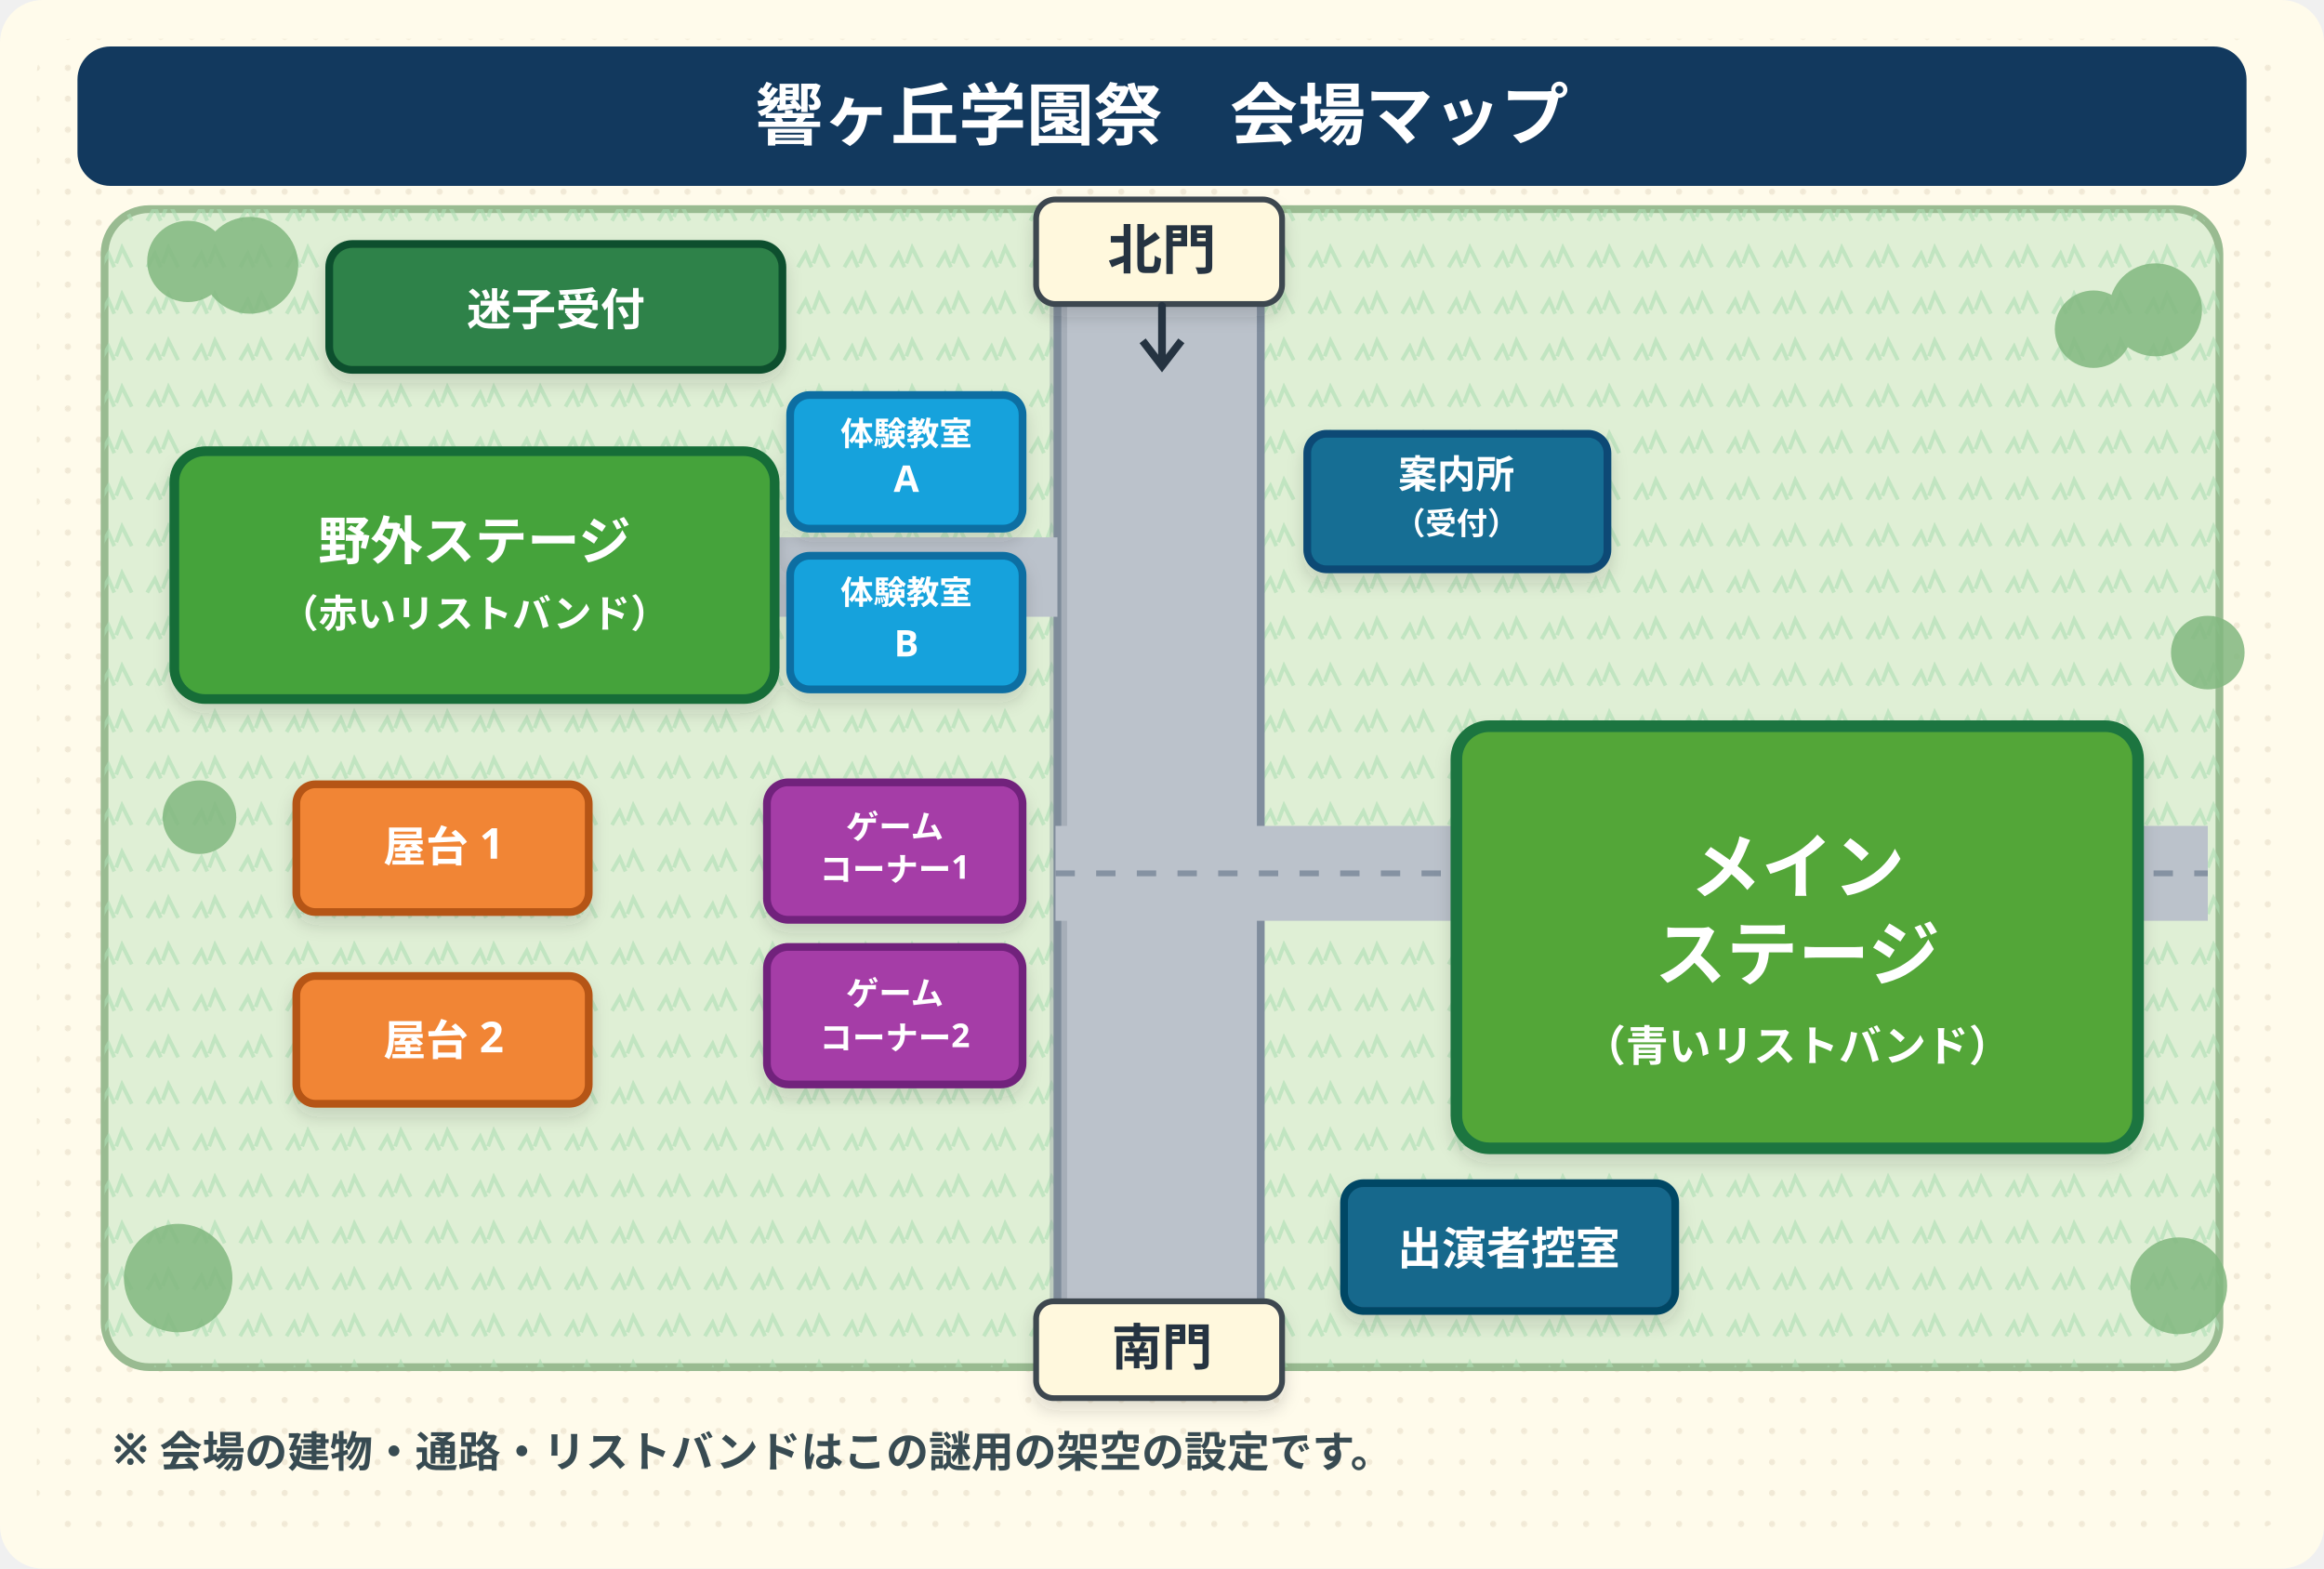
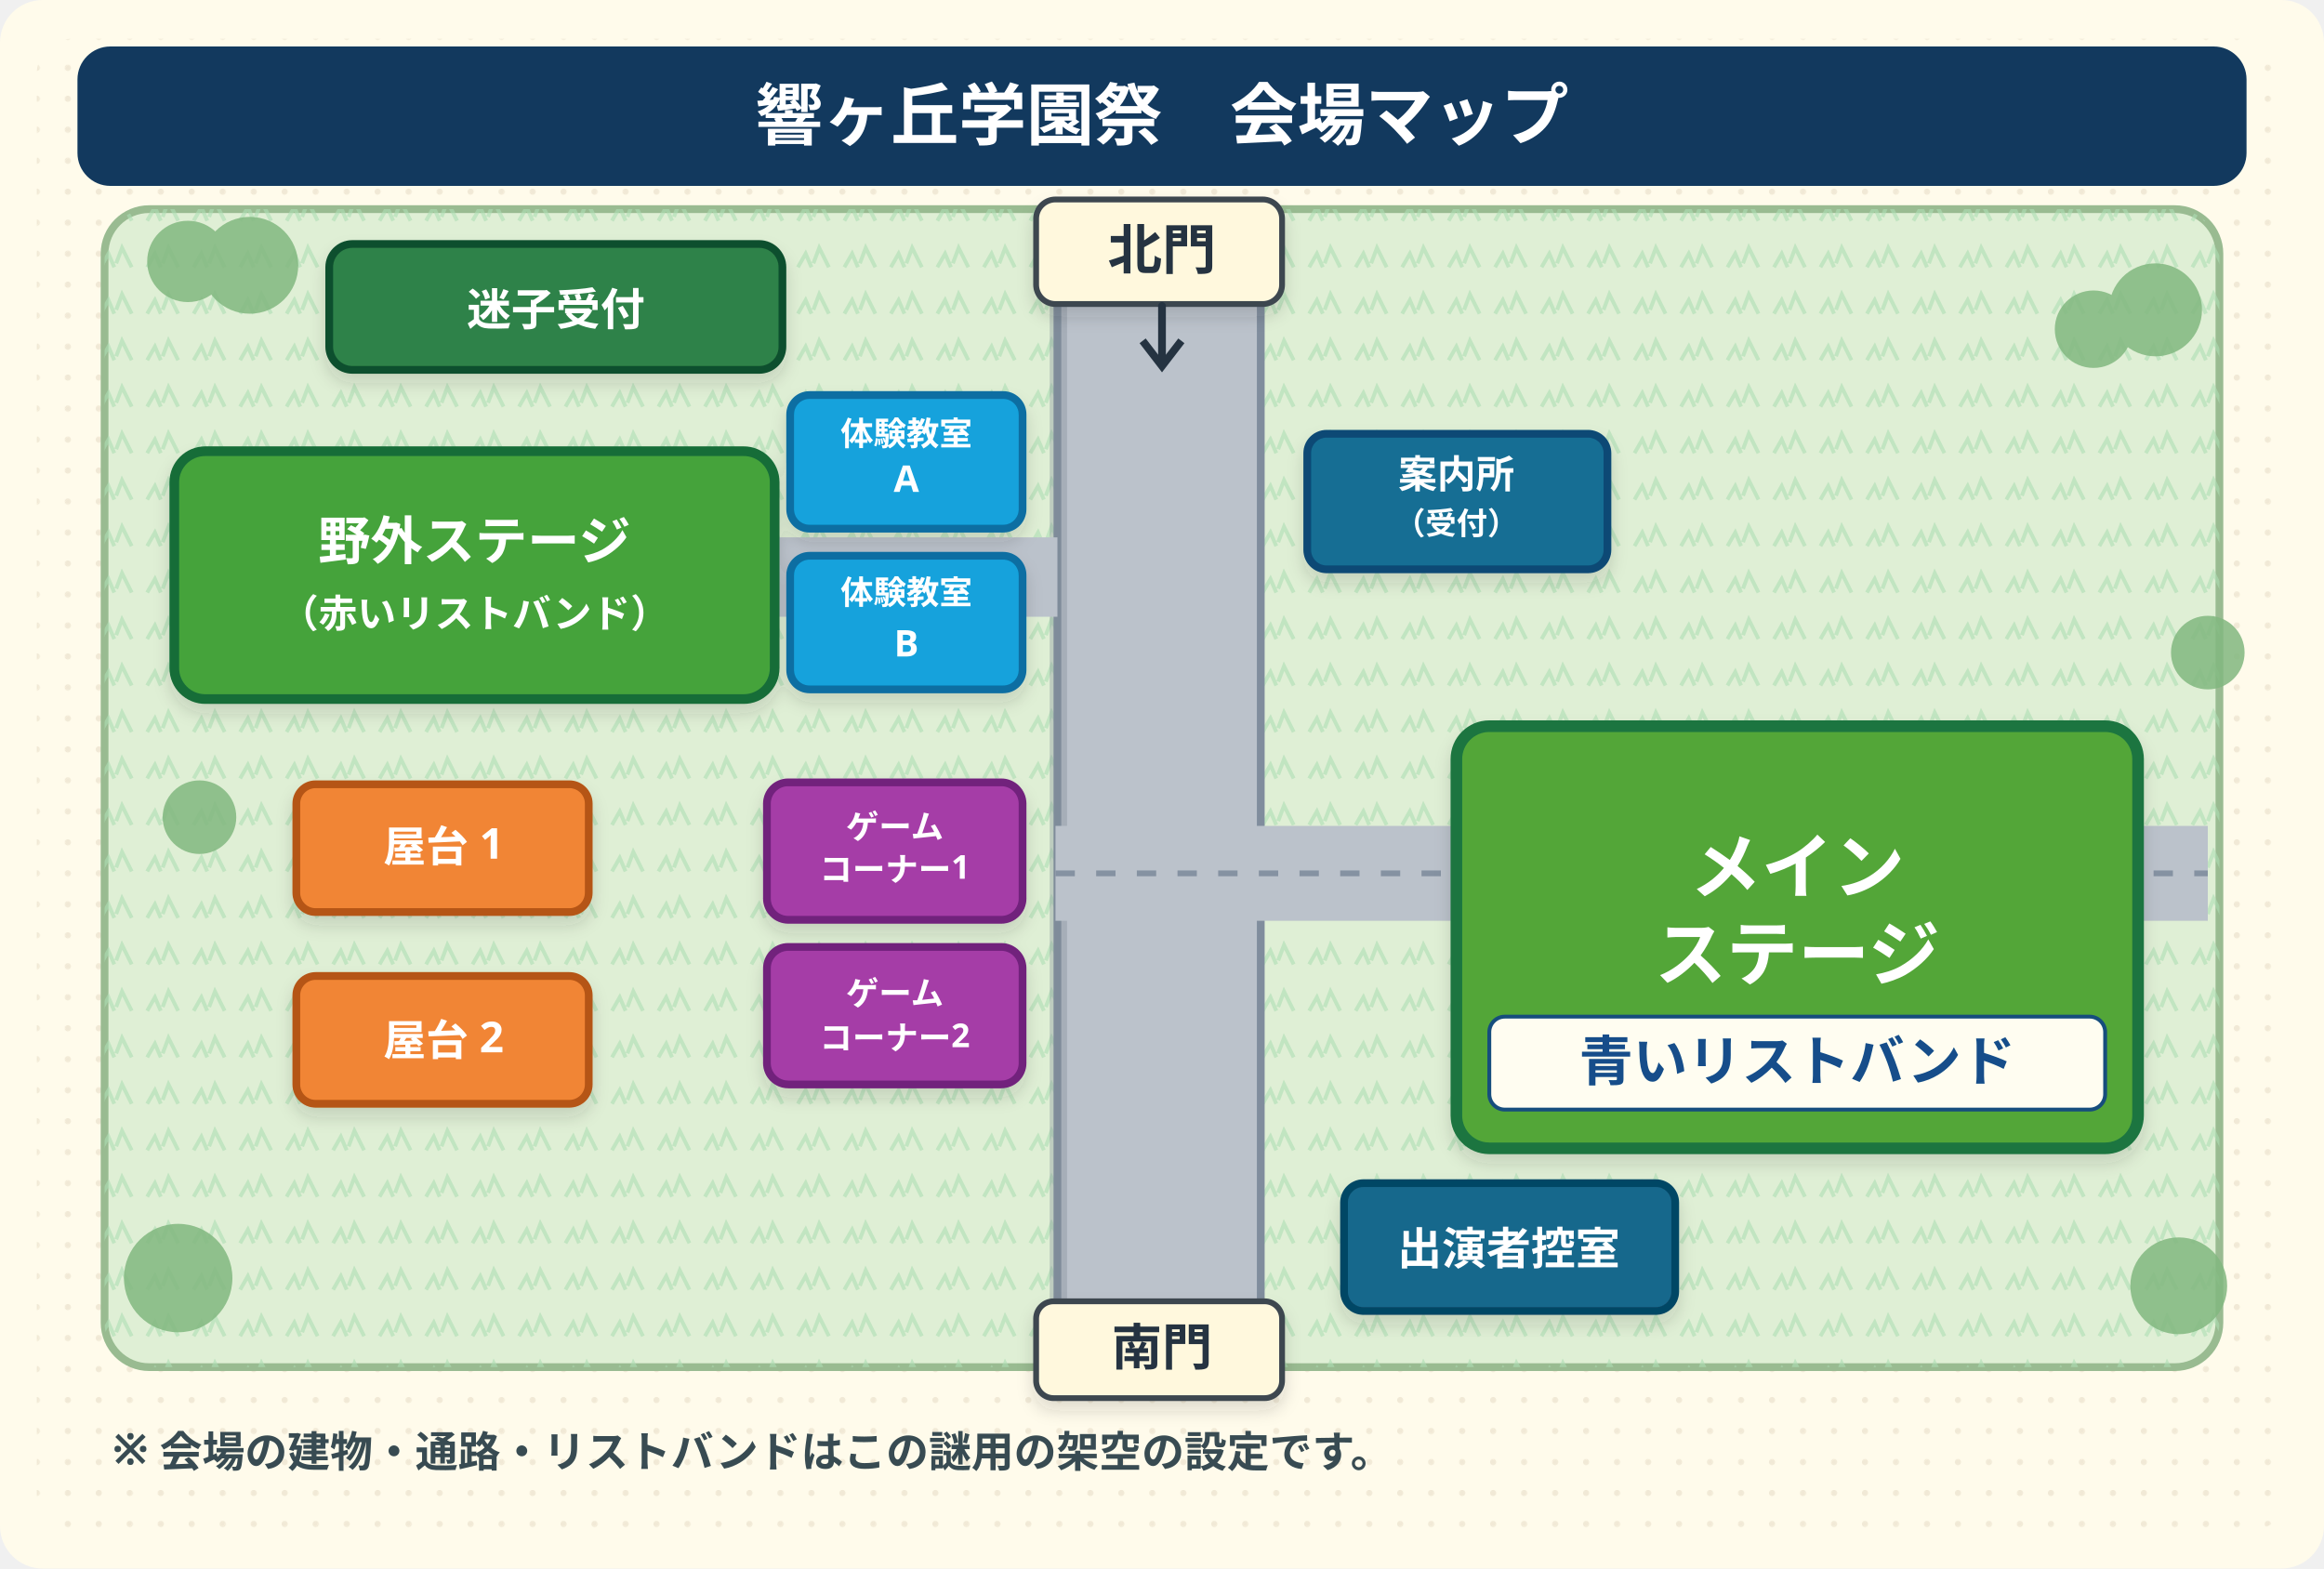
<svg xmlns="http://www.w3.org/2000/svg" viewBox="0 0 1200 810" role="img" aria-labelledby="title desc">
  <defs>
    <pattern id="dots" width="16" height="16" patternUnits="userSpaceOnUse">
      <circle cx="3" cy="3" r="1.6" fill="#d5c7ad" />
    </pattern>
    <filter id="shadow" x="-20%" y="-20%" width="140%" height="150%">
      <feDropShadow dx="0" dy="5" stdDeviation="4" flood-color="#342b28" flood-opacity=".15" />
    </filter>
    <pattern id="grass" width="24" height="24" patternUnits="userSpaceOnUse">
      <path d="M4 18l4-7 3 7m1-2 3-8 5 10" fill="none" stroke="#aeddb4" stroke-width="2" opacity=".6" />
    </pattern>
  </defs>
  <rect x="0" y="0" width="1200" height="810" rx="22" fill="#fffbeb" />
  <rect x="19" y="20" width="1162" height="770" rx="18" fill="url(#dots)" opacity=".34" />
  <rect x="40" y="24" width="1120" height="72" rx="17" fill="#12395e" />
  <text x="600" y="72" text-anchor="middle" fill="white" font-size="35" font-weight="900" font-family="'Noto Sans JP',sans-serif">響ヶ丘学園祭　会場マップ</text>
  <rect x="54" y="108" width="1092" height="598" rx="23" fill="#dfefd5" stroke="#99bb91" stroke-width="4" />
  <rect x="54" y="108" width="1092" height="598" rx="23" fill="url(#grass)" />
  <rect x="546" y="107" width="105" height="599" rx="18" fill="#bbc2cb" stroke="#808d9d" stroke-width="4" />
  <rect x="542" y="108" width="9" height="599" fill="#7f8995" opacity=".35" />
  <path d="M545 451H1140" stroke="#bbc2cb" stroke-width="49" />
  <path d="M545 451H1140" stroke="#808d9d" stroke-width="3" stroke-dasharray="10 11" opacity=".9" />
  <path d="M355 298H546" stroke="#bbc2cb" stroke-width="41" />
  <g fill="#81b77f" opacity=".85">
    <circle cx="97" cy="135" r="21" />
    <circle cx="129" cy="137" r="25" />
    <circle cx="1113" cy="160" r="24" />
    <circle cx="1081" cy="170" r="20" />
    <circle cx="92" cy="660" r="28" />
    <circle cx="1125" cy="664" r="25" />
    <circle cx="103" cy="422" r="19" />
    <circle cx="1140" cy="337" r="19" />
  </g>
  <rect x="535" y="103" width="127" height="54" rx="10" fill="#fff8dd" stroke="#3e4650" stroke-width="3" filter="url(#shadow)" />
  <text x="600" y="139" text-anchor="middle" font-family="sans-serif" font-size="28" font-weight="900" fill="#253341">北門</text>
  <path d="M600 158v27" stroke="#253341" stroke-width="4" stroke-linecap="round" />
  <path d="m590 176 10 13 10-13" fill="none" stroke="#253341" stroke-width="4" />
  <g filter="url(#shadow)" font-family="'Noto Sans JP',sans-serif" font-weight="900" text-anchor="middle">
    <rect x="170" y="126" width="234" height="65" rx="12" fill="#2e8248" stroke="#10502e" stroke-width="4" />
    <text x="287" y="168" fill="white" font-size="23">迷子受付</text>
    <rect x="90" y="233" width="310" height="128" rx="16" fill="#45a33b" stroke="#176d38" stroke-width="5" />
    <text x="245" y="289" fill="white" font-size="27">野外ステージ</text>
    <text x="245" y="324" fill="white" font-size="20">（赤いリストバンド）</text>
    <rect x="408" y="204" width="120" height="69" rx="10" fill="#14a2dc" stroke="#086ea2" stroke-width="4" />
    <text x="468" y="230" font-size="17" fill="white">体験教室</text>
    <text x="468" y="254" font-size="19" fill="white">A</text>
    <rect x="408" y="287" width="120" height="69" rx="10" fill="#14a2dc" stroke="#086ea2" stroke-width="4" />
    <text x="468" y="312" font-size="17" fill="white">体験教室</text>
    <text x="468" y="339" font-size="19" fill="white">B</text>
    <rect x="675" y="224" width="155" height="70" rx="10" fill="#166e94" stroke="#074a75" stroke-width="4" />
    <text x="752" y="252" fill="white" font-size="20">案内所</text>
    <text x="752" y="276" fill="white" font-size="16">（受付）</text>
    <rect x="396" y="404" width="132" height="71" rx="11" fill="#a53da7" stroke="#71207c" stroke-width="4" />
    <text x="462" y="433" fill="white" font-size="17">ゲーム</text>
    <text x="462" y="455" fill="white" font-size="17">コーナー1</text>
    <rect x="396" y="489" width="132" height="71" rx="11" fill="#a53da7" stroke="#71207c" stroke-width="4" />
    <text x="462" y="519" fill="white" font-size="17">ゲーム</text>
    <text x="462" y="542" fill="white" font-size="17">コーナー2</text>
    <rect x="752" y="375" width="352" height="218" rx="17" fill="#53a637" stroke="#1a7541" stroke-width="6" />
    <text x="928" y="461" fill="white" font-size="37">メイン</text>
    <text x="928" y="506" fill="white" font-size="37">ステージ</text>
-     <text x="928" y="548" fill="white" font-size="22">（青いリストバンド）</text>
+     <rect x="769" y="525" width="318" height="48" rx="8" fill="#fffdf1" stroke="#164e7d" stroke-width="2" />
+     <text x="928" y="558" fill="#124e8a" font-size="28">青いリストバンド</text>
    <rect x="153" y="405" width="151" height="66" rx="10" fill="#f18535" stroke="#b55514" stroke-width="4" />
    <text x="229" y="445" fill="white" font-size="22">屋台 1</text>
    <rect x="153" y="504" width="151" height="66" rx="10" fill="#f18535" stroke="#b55514" stroke-width="4" />
    <text x="229" y="545" fill="white" font-size="22">屋台 2</text>
    <rect x="694" y="611" width="171" height="66" rx="10" fill="#19688c" stroke="#064765" stroke-width="4" />
    <text x="779" y="653" fill="white" font-size="23">出演者控室</text>
  </g>
  <rect x="535" y="672" width="127" height="50" rx="9" fill="#fff8dd" stroke="#3e4650" stroke-width="3" filter="url(#shadow)" />
  <text x="600" y="705" text-anchor="middle" font-family="sans-serif" font-size="26" font-weight="900" fill="#253341">南門</text>
  <text x="58" y="756" font-family="sans-serif" font-size="22" font-weight="700" fill="#384b52">※ 会場の建物・通路・リストバンドはこの謎用の架空の設定です。</text>
</svg>
